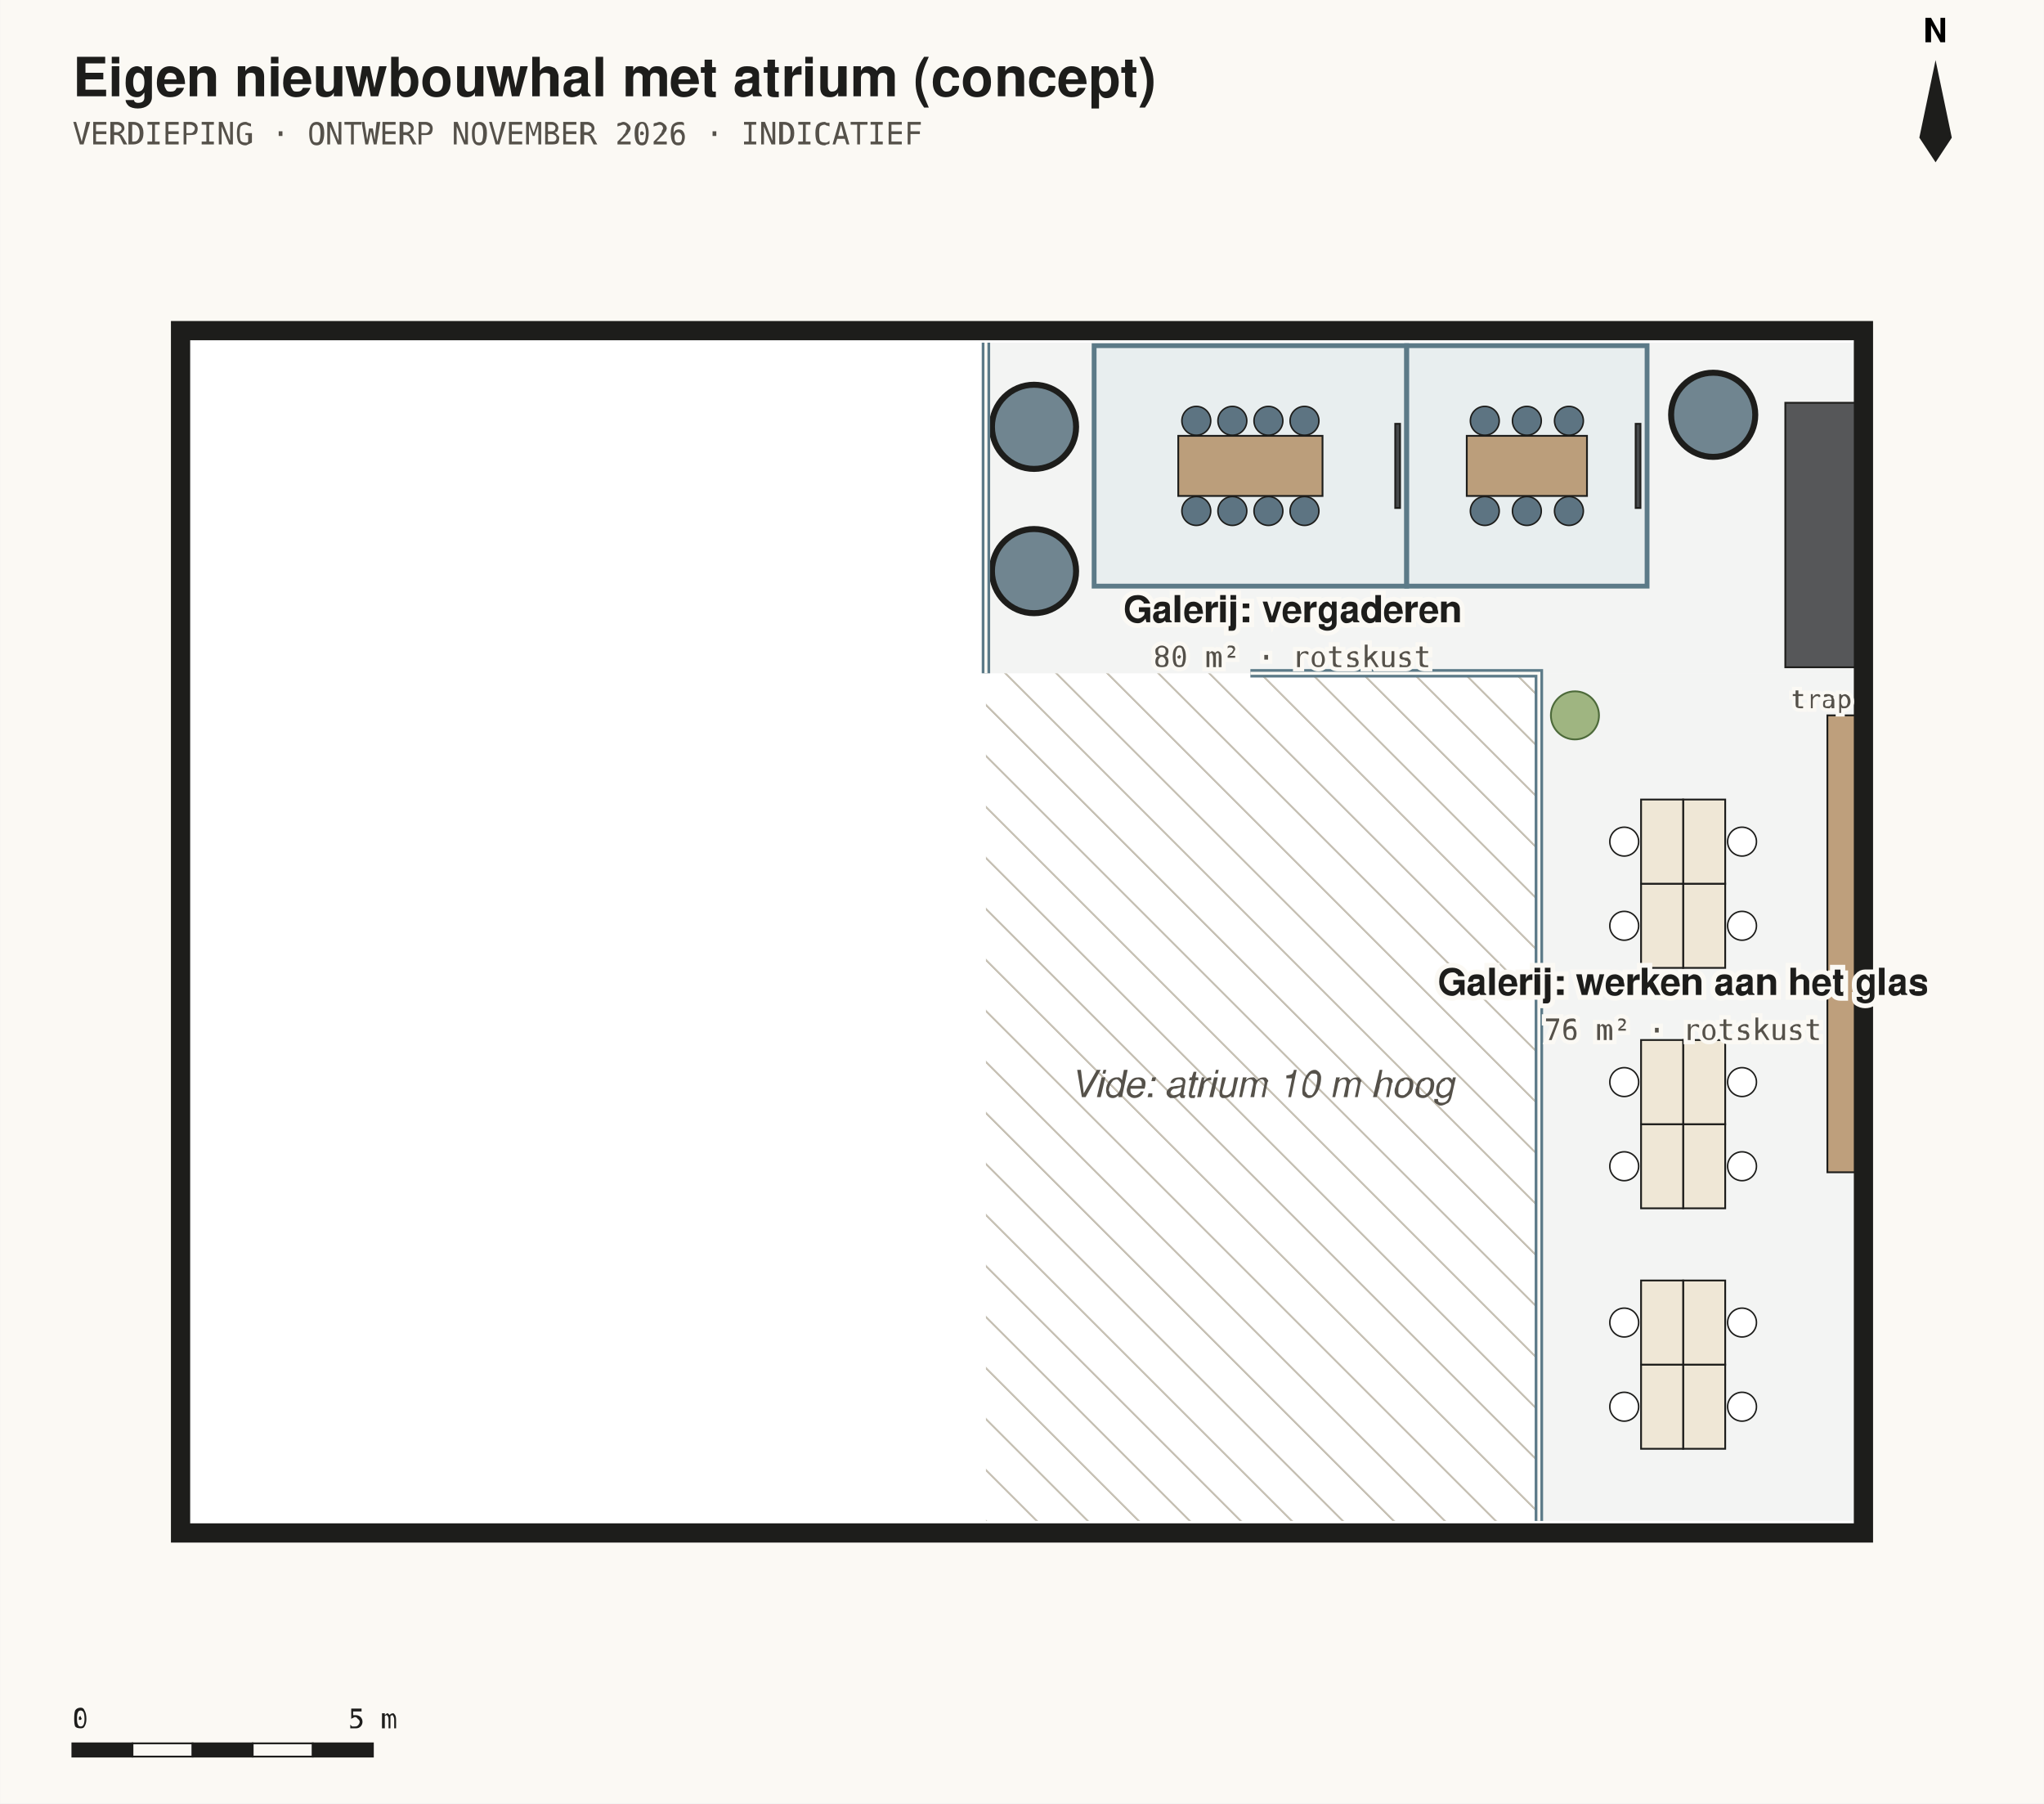
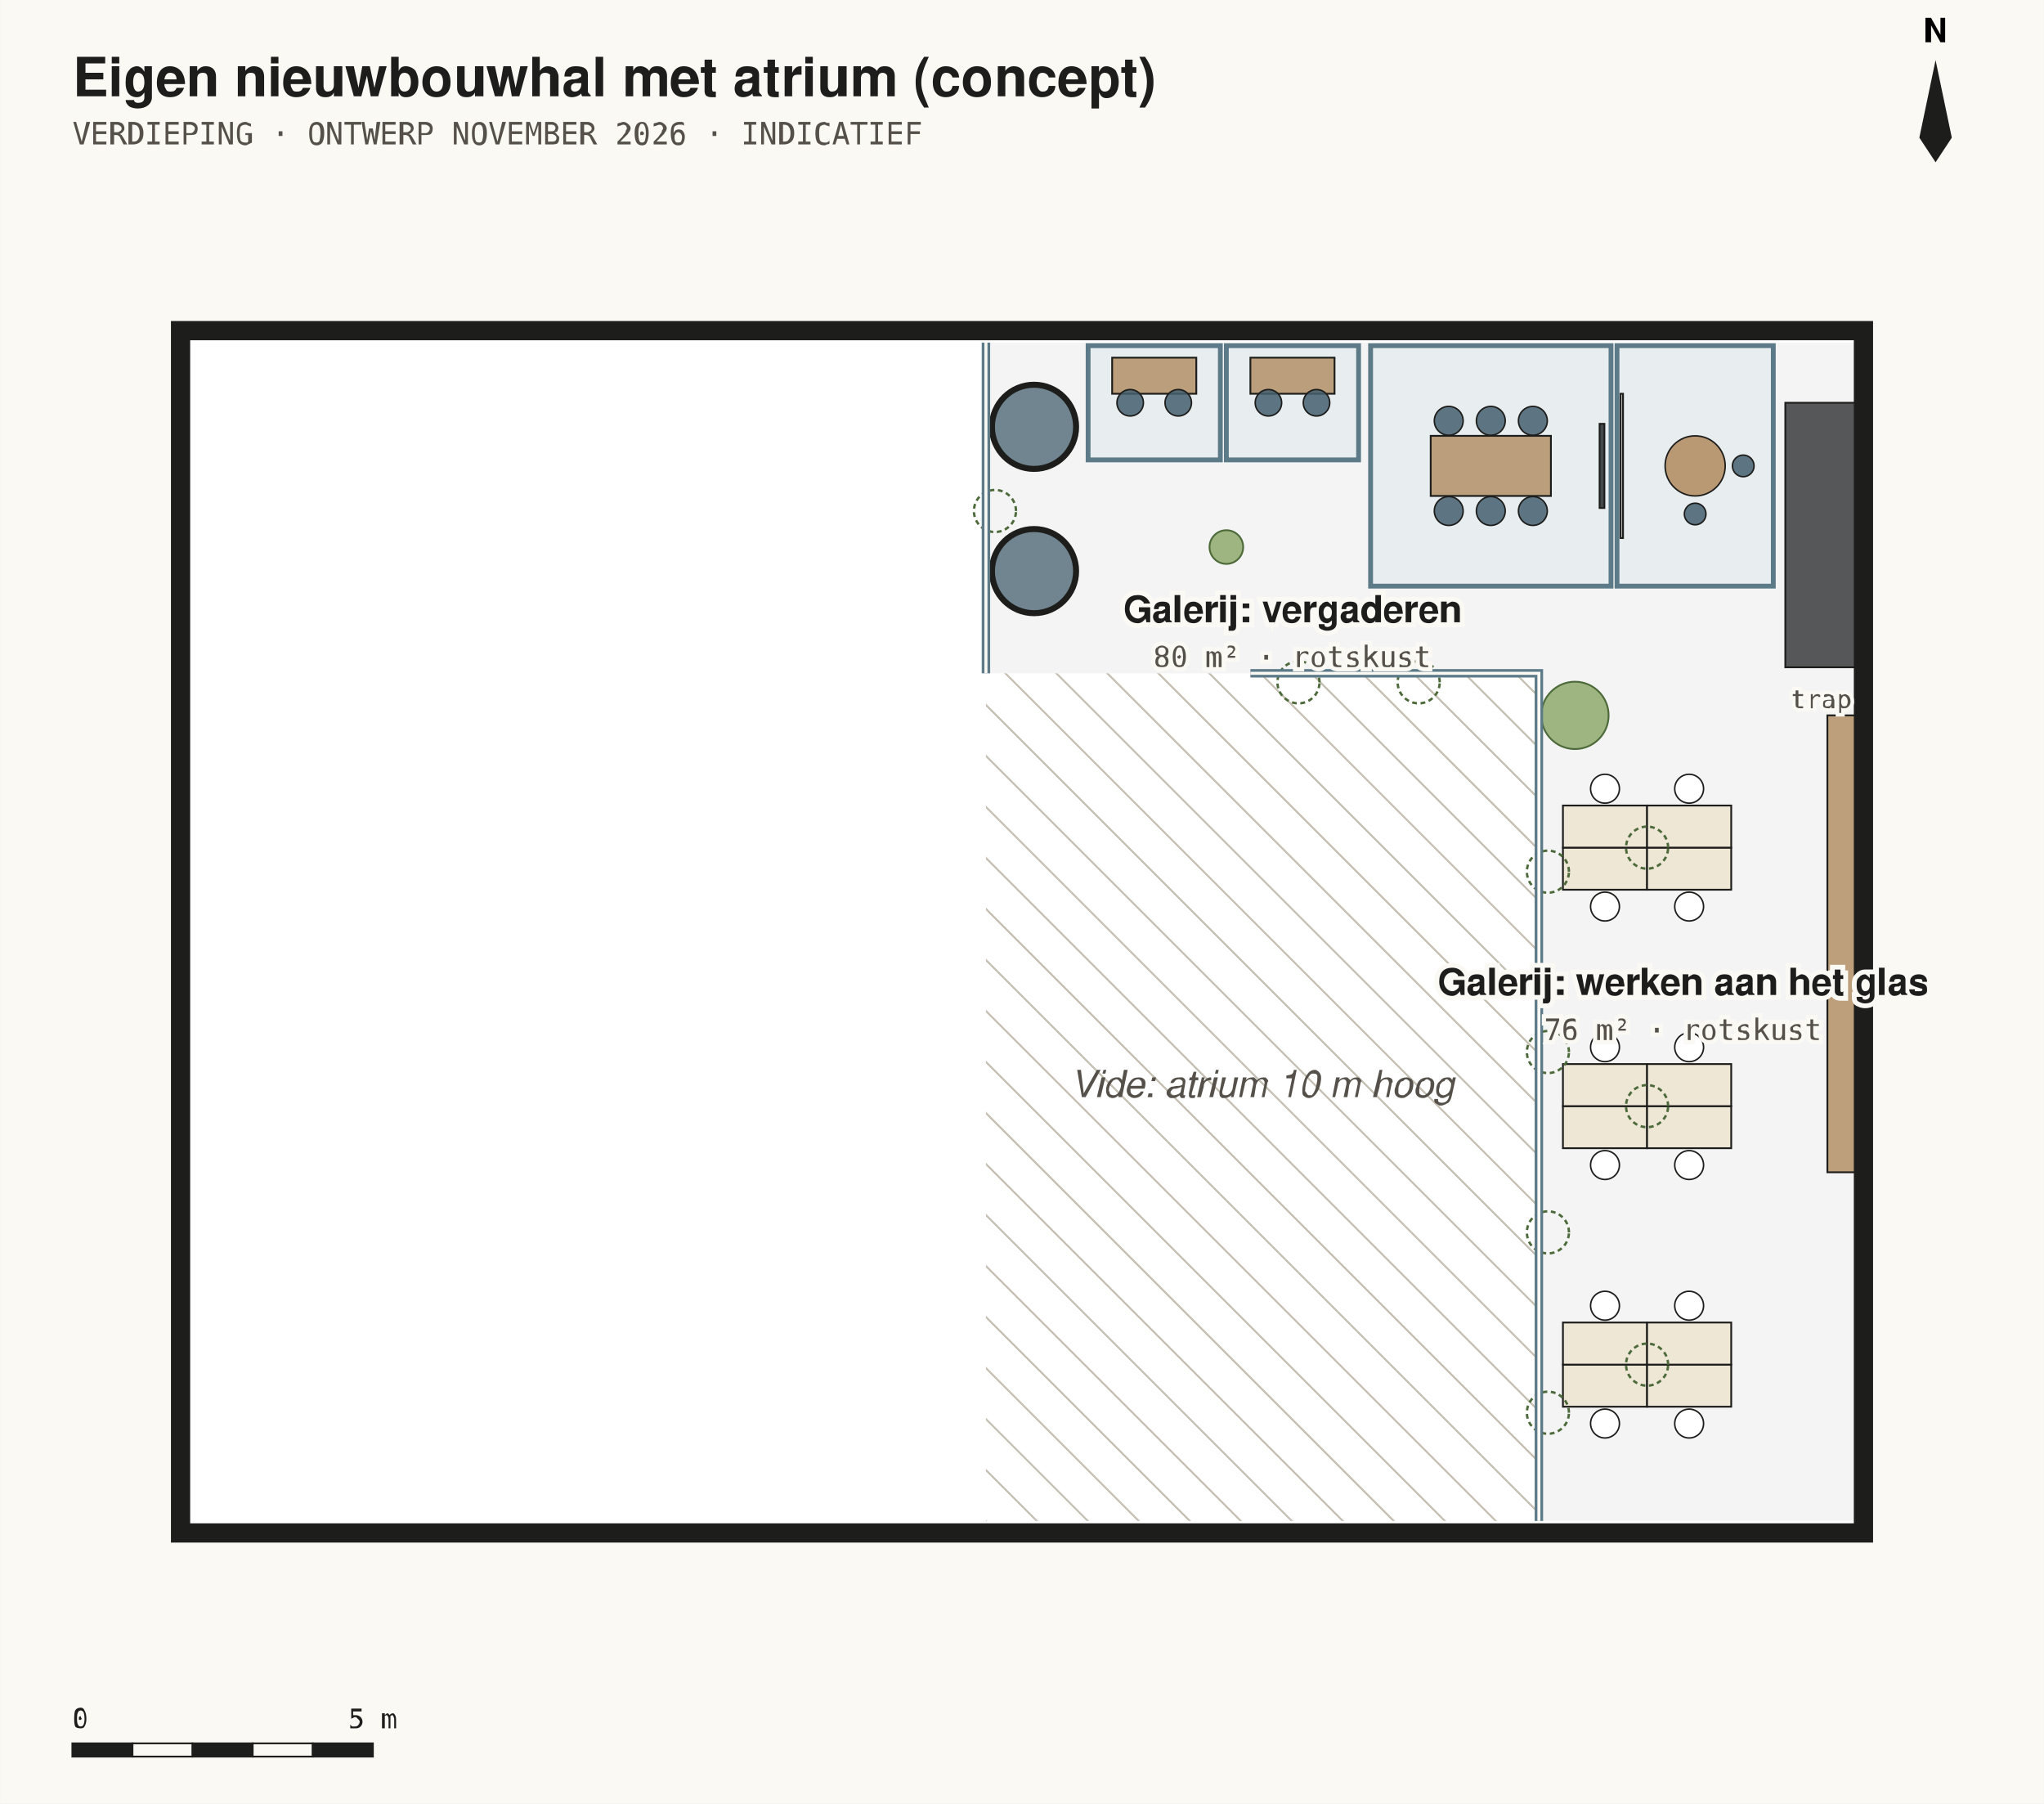
<svg xmlns="http://www.w3.org/2000/svg" viewBox="-3.00 -25.50 34.00 30.00" width="1400" height="1235" font-family="Work Sans, Helvetica, Arial, sans-serif" role="img" aria-label="Plattegrond Eigen nieuwbouwhal met atrium (concept)">
  <rect x="-3.00" y="-25.50" width="34.00" height="30.00" fill="#fbf9f4" />
  <g transform="scale(1,-1)">
    <polygon points="0.00,0.00 28.00,0.00 28.00,20.00 0.00,20.00 0.00,0.00" fill="#ffffff" />
    <polygon points="13.40,14.30 28.00,14.30 28.00,19.80 13.40,19.80" fill="#e3e6e2" fill-opacity="0.42" />
    <polygon points="22.60,0.20 28.00,0.20 28.00,14.30 22.60,14.30" fill="#e3e6e2" fill-opacity="0.42" />
    <defs>
      <pattern id="arc" width="0.6" height="0.6" patternUnits="userSpaceOnUse" patternTransform="rotate(45)">
        <line x1="0" y1="0" x2="0" y2="0.6" stroke="#b9b3a6" stroke-width="0.06" />
      </pattern>
    </defs>
    <polygon points="13.40,0.20 22.60,0.20 22.60,14.30 13.40,14.30" fill="url(#arc)" />
-     <rect x="15.20" y="15.75" width="5.20" height="4.00" transform="rotate(0.0 17.80 17.75)" fill="#dfe8ec" fill-opacity="0.5" stroke="#5c7a88" stroke-width="0.08" />
-     <rect x="16.60" y="17.25" width="2.40" height="1.00" transform="rotate(0.0 17.80 17.75)" fill="#b08a5e" fill-opacity="0.8" stroke="#1d1d1b" stroke-width="0.03" />
-     <rect x="20.21" y="17.05" width="0.08" height="1.40" transform="rotate(0.0 20.25 17.75)" fill="#1f2022" fill-opacity="0.8" stroke="#1d1d1b" stroke-width="0.03" />
-     <rect x="20.40" y="15.75" width="4.00" height="4.00" transform="rotate(0.0 22.40 17.75)" fill="#dfe8ec" fill-opacity="0.5" stroke="#5c7a88" stroke-width="0.08" />
-     <rect x="21.40" y="17.25" width="2.00" height="1.00" transform="rotate(0.0 22.40 17.75)" fill="#b08a5e" fill-opacity="0.8" stroke="#1d1d1b" stroke-width="0.03" />
-     <rect x="24.21" y="17.05" width="0.08" height="1.40" transform="rotate(0.0 24.25 17.75)" fill="#1f2022" fill-opacity="0.8" stroke="#1d1d1b" stroke-width="0.03" />
+     <rect x="15.10" y="17.85" width="2.20" height="1.90" transform="rotate(180.0 16.20 18.80)" fill="#dfe8ec" fill-opacity="0.5" stroke="#5c7a88" stroke-width="0.08" />
+     <rect x="15.50" y="18.95" width="1.40" height="0.60" transform="rotate(180.0 16.20 19.25)" fill="#b08a5e" fill-opacity="0.8" stroke="#1d1d1b" stroke-width="0.03" />
+     <rect x="17.40" y="17.85" width="2.20" height="1.90" transform="rotate(180.0 18.50 18.80)" fill="#dfe8ec" fill-opacity="0.5" stroke="#5c7a88" stroke-width="0.08" />
+     <rect x="17.80" y="18.95" width="1.40" height="0.60" transform="rotate(180.0 18.50 19.25)" fill="#b08a5e" fill-opacity="0.8" stroke="#1d1d1b" stroke-width="0.03" />
+     <rect x="19.80" y="15.75" width="4.00" height="4.00" transform="rotate(0.0 21.80 17.75)" fill="#dfe8ec" fill-opacity="0.5" stroke="#5c7a88" stroke-width="0.08" />
+     <rect x="20.80" y="17.25" width="2.00" height="1.00" transform="rotate(0.0 21.80 17.75)" fill="#b08a5e" fill-opacity="0.8" stroke="#1d1d1b" stroke-width="0.03" />
+     <rect x="23.61" y="17.05" width="0.08" height="1.40" transform="rotate(0.0 23.65 17.75)" fill="#1f2022" fill-opacity="0.8" stroke="#1d1d1b" stroke-width="0.03" />
+     <rect x="23.90" y="15.75" width="2.60" height="4.00" transform="rotate(0.0 25.20 17.75)" fill="#dfe8ec" fill-opacity="0.5" stroke="#5c7a88" stroke-width="0.08" />
+     <rect x="23.96" y="16.55" width="0.04" height="2.40" transform="rotate(0.0 23.98 17.75)" fill="#f4f1ea" fill-opacity="0.8" stroke="#1d1d1b" stroke-width="0.03" />
    <rect x="26.70" y="14.40" width="1.20" height="4.40" transform="rotate(0.0 27.30 16.60)" fill="#2f3032" fill-opacity="0.8" stroke="#1d1d1b" stroke-width="0.03" />
-     <rect x="24.65" y="1.75" width="1.40" height="0.70" transform="rotate(90.0 25.35 2.10)" fill="#efe7d6" stroke="#1d1d1b" stroke-width="0.03" />
-     <circle cx="25.98" cy="2.10" r="0.24" fill="#fff" stroke="#1d1d1b" stroke-width="0.025" />
-     <rect x="23.95" y="1.75" width="1.40" height="0.70" transform="rotate(270.0 24.65 2.10)" fill="#efe7d6" stroke="#1d1d1b" stroke-width="0.03" />
-     <circle cx="24.02" cy="2.10" r="0.24" fill="#fff" stroke="#1d1d1b" stroke-width="0.025" />
-     <rect x="24.65" y="3.15" width="1.40" height="0.70" transform="rotate(90.0 25.35 3.50)" fill="#efe7d6" stroke="#1d1d1b" stroke-width="0.03" />
-     <circle cx="25.98" cy="3.50" r="0.24" fill="#fff" stroke="#1d1d1b" stroke-width="0.025" />
-     <rect x="23.95" y="3.15" width="1.40" height="0.70" transform="rotate(270.0 24.65 3.50)" fill="#efe7d6" stroke="#1d1d1b" stroke-width="0.03" />
-     <circle cx="24.02" cy="3.50" r="0.24" fill="#fff" stroke="#1d1d1b" stroke-width="0.025" />
-     <rect x="24.65" y="5.75" width="1.40" height="0.70" transform="rotate(90.0 25.35 6.10)" fill="#efe7d6" stroke="#1d1d1b" stroke-width="0.03" />
-     <circle cx="25.98" cy="6.10" r="0.24" fill="#fff" stroke="#1d1d1b" stroke-width="0.025" />
-     <rect x="23.95" y="5.75" width="1.40" height="0.70" transform="rotate(270.0 24.65 6.10)" fill="#efe7d6" stroke="#1d1d1b" stroke-width="0.03" />
-     <circle cx="24.02" cy="6.10" r="0.24" fill="#fff" stroke="#1d1d1b" stroke-width="0.025" />
-     <rect x="24.65" y="7.15" width="1.40" height="0.70" transform="rotate(90.0 25.35 7.50)" fill="#efe7d6" stroke="#1d1d1b" stroke-width="0.03" />
-     <circle cx="25.98" cy="7.50" r="0.24" fill="#fff" stroke="#1d1d1b" stroke-width="0.025" />
-     <rect x="23.95" y="7.15" width="1.40" height="0.70" transform="rotate(270.0 24.65 7.50)" fill="#efe7d6" stroke="#1d1d1b" stroke-width="0.03" />
-     <circle cx="24.02" cy="7.50" r="0.24" fill="#fff" stroke="#1d1d1b" stroke-width="0.025" />
-     <rect x="24.65" y="9.75" width="1.40" height="0.70" transform="rotate(90.0 25.35 10.10)" fill="#efe7d6" stroke="#1d1d1b" stroke-width="0.03" />
-     <circle cx="25.98" cy="10.10" r="0.24" fill="#fff" stroke="#1d1d1b" stroke-width="0.025" />
-     <rect x="23.95" y="9.75" width="1.40" height="0.70" transform="rotate(270.0 24.65 10.10)" fill="#efe7d6" stroke="#1d1d1b" stroke-width="0.03" />
-     <circle cx="24.02" cy="10.10" r="0.24" fill="#fff" stroke="#1d1d1b" stroke-width="0.025" />
-     <rect x="24.65" y="11.15" width="1.40" height="0.70" transform="rotate(90.0 25.35 11.50)" fill="#efe7d6" stroke="#1d1d1b" stroke-width="0.03" />
-     <circle cx="25.98" cy="11.50" r="0.24" fill="#fff" stroke="#1d1d1b" stroke-width="0.025" />
-     <rect x="23.95" y="11.15" width="1.40" height="0.70" transform="rotate(270.0 24.65 11.50)" fill="#efe7d6" stroke="#1d1d1b" stroke-width="0.03" />
-     <circle cx="24.02" cy="11.50" r="0.24" fill="#fff" stroke="#1d1d1b" stroke-width="0.025" />
+     <rect x="23.00" y="2.10" width="1.40" height="0.70" transform="rotate(0.0 23.70 2.45)" fill="#efe7d6" stroke="#1d1d1b" stroke-width="0.03" />
+     <circle cx="23.70" cy="1.82" r="0.24" fill="#fff" stroke="#1d1d1b" stroke-width="0.025" />
+     <rect x="23.00" y="2.80" width="1.40" height="0.70" transform="rotate(180.0 23.70 3.15)" fill="#efe7d6" stroke="#1d1d1b" stroke-width="0.03" />
+     <circle cx="23.70" cy="3.78" r="0.24" fill="#fff" stroke="#1d1d1b" stroke-width="0.025" />
+     <rect x="24.40" y="2.10" width="1.40" height="0.70" transform="rotate(0.0 25.10 2.45)" fill="#efe7d6" stroke="#1d1d1b" stroke-width="0.03" />
+     <circle cx="25.10" cy="1.82" r="0.24" fill="#fff" stroke="#1d1d1b" stroke-width="0.025" />
+     <rect x="24.40" y="2.80" width="1.40" height="0.70" transform="rotate(180.0 25.10 3.15)" fill="#efe7d6" stroke="#1d1d1b" stroke-width="0.03" />
+     <circle cx="25.10" cy="3.78" r="0.24" fill="#fff" stroke="#1d1d1b" stroke-width="0.025" />
+     <rect x="23.00" y="6.40" width="1.40" height="0.70" transform="rotate(0.0 23.70 6.75)" fill="#efe7d6" stroke="#1d1d1b" stroke-width="0.03" />
+     <circle cx="23.70" cy="6.12" r="0.24" fill="#fff" stroke="#1d1d1b" stroke-width="0.025" />
+     <rect x="23.00" y="7.10" width="1.40" height="0.70" transform="rotate(180.0 23.70 7.45)" fill="#efe7d6" stroke="#1d1d1b" stroke-width="0.03" />
+     <circle cx="23.70" cy="8.08" r="0.24" fill="#fff" stroke="#1d1d1b" stroke-width="0.025" />
+     <rect x="24.40" y="6.40" width="1.40" height="0.70" transform="rotate(0.0 25.10 6.75)" fill="#efe7d6" stroke="#1d1d1b" stroke-width="0.03" />
+     <circle cx="25.10" cy="6.12" r="0.24" fill="#fff" stroke="#1d1d1b" stroke-width="0.025" />
+     <rect x="24.40" y="7.10" width="1.40" height="0.70" transform="rotate(180.0 25.10 7.45)" fill="#efe7d6" stroke="#1d1d1b" stroke-width="0.03" />
+     <circle cx="25.10" cy="8.08" r="0.24" fill="#fff" stroke="#1d1d1b" stroke-width="0.025" />
+     <rect x="23.00" y="10.70" width="1.40" height="0.70" transform="rotate(0.0 23.70 11.05)" fill="#efe7d6" stroke="#1d1d1b" stroke-width="0.03" />
+     <circle cx="23.70" cy="10.42" r="0.24" fill="#fff" stroke="#1d1d1b" stroke-width="0.025" />
+     <rect x="23.00" y="11.40" width="1.40" height="0.70" transform="rotate(180.0 23.70 11.75)" fill="#efe7d6" stroke="#1d1d1b" stroke-width="0.03" />
+     <circle cx="23.70" cy="12.38" r="0.24" fill="#fff" stroke="#1d1d1b" stroke-width="0.025" />
+     <rect x="24.40" y="10.70" width="1.40" height="0.70" transform="rotate(0.0 25.10 11.05)" fill="#efe7d6" stroke="#1d1d1b" stroke-width="0.03" />
+     <circle cx="25.10" cy="10.42" r="0.24" fill="#fff" stroke="#1d1d1b" stroke-width="0.025" />
+     <rect x="24.40" y="11.40" width="1.40" height="0.70" transform="rotate(180.0 25.10 11.75)" fill="#efe7d6" stroke="#1d1d1b" stroke-width="0.03" />
+     <circle cx="25.10" cy="12.38" r="0.24" fill="#fff" stroke="#1d1d1b" stroke-width="0.025" />
    <rect x="23.85" y="9.55" width="7.60" height="0.50" transform="rotate(90.0 27.65 9.80)" fill="#b08a5e" fill-opacity="0.8" stroke="#1d1d1b" stroke-width="0.03" />
    <circle cx="14.20" cy="16.00" r="0.7" fill="#44606f" fill-opacity="0.75" stroke="#1d1d1b" stroke-width="0.1" />
    <circle cx="14.20" cy="18.40" r="0.7" fill="#44606f" fill-opacity="0.75" stroke="#1d1d1b" stroke-width="0.1" />
-     <circle cx="16.90" cy="17.00" r="0.24" fill="#44606f" fill-opacity="0.85" stroke="#1d1d1b" stroke-width="0.025" />
-     <circle cx="16.90" cy="18.50" r="0.24" fill="#44606f" fill-opacity="0.85" stroke="#1d1d1b" stroke-width="0.025" />
-     <circle cx="17.50" cy="17.00" r="0.24" fill="#44606f" fill-opacity="0.85" stroke="#1d1d1b" stroke-width="0.025" />
-     <circle cx="17.50" cy="18.50" r="0.24" fill="#44606f" fill-opacity="0.85" stroke="#1d1d1b" stroke-width="0.025" />
-     <circle cx="18.10" cy="17.00" r="0.24" fill="#44606f" fill-opacity="0.85" stroke="#1d1d1b" stroke-width="0.025" />
-     <circle cx="18.10" cy="18.50" r="0.24" fill="#44606f" fill-opacity="0.85" stroke="#1d1d1b" stroke-width="0.025" />
-     <circle cx="18.70" cy="17.00" r="0.24" fill="#44606f" fill-opacity="0.85" stroke="#1d1d1b" stroke-width="0.025" />
-     <circle cx="18.70" cy="18.50" r="0.24" fill="#44606f" fill-opacity="0.85" stroke="#1d1d1b" stroke-width="0.025" />
-     <circle cx="21.70" cy="17.00" r="0.24" fill="#44606f" fill-opacity="0.85" stroke="#1d1d1b" stroke-width="0.025" />
-     <circle cx="21.70" cy="18.50" r="0.24" fill="#44606f" fill-opacity="0.85" stroke="#1d1d1b" stroke-width="0.025" />
-     <circle cx="22.40" cy="17.00" r="0.24" fill="#44606f" fill-opacity="0.85" stroke="#1d1d1b" stroke-width="0.025" />
-     <circle cx="22.40" cy="18.50" r="0.24" fill="#44606f" fill-opacity="0.85" stroke="#1d1d1b" stroke-width="0.025" />
-     <circle cx="23.10" cy="17.00" r="0.24" fill="#44606f" fill-opacity="0.85" stroke="#1d1d1b" stroke-width="0.025" />
-     <circle cx="23.10" cy="18.50" r="0.24" fill="#44606f" fill-opacity="0.85" stroke="#1d1d1b" stroke-width="0.025" />
-     <circle cx="25.50" cy="18.60" r="0.7" fill="#44606f" fill-opacity="0.75" stroke="#1d1d1b" stroke-width="0.1" />
-     <circle cx="23.20" cy="13.60" r="0.4" fill="#7d9a52" fill-opacity="0.7" stroke="#4d6a3a" stroke-width="0.03" />
+     <circle cx="16.60" cy="18.80" r="0.22" fill="#44606f" fill-opacity="0.85" stroke="#1d1d1b" stroke-width="0.025" />
+     <circle cx="15.80" cy="18.80" r="0.22" fill="#44606f" fill-opacity="0.85" stroke="#1d1d1b" stroke-width="0.025" />
+     <circle cx="18.90" cy="18.80" r="0.22" fill="#44606f" fill-opacity="0.85" stroke="#1d1d1b" stroke-width="0.025" />
+     <circle cx="18.10" cy="18.80" r="0.22" fill="#44606f" fill-opacity="0.85" stroke="#1d1d1b" stroke-width="0.025" />
+     <circle cx="21.10" cy="17.00" r="0.24" fill="#44606f" fill-opacity="0.85" stroke="#1d1d1b" stroke-width="0.025" />
+     <circle cx="21.10" cy="18.50" r="0.24" fill="#44606f" fill-opacity="0.85" stroke="#1d1d1b" stroke-width="0.025" />
+     <circle cx="21.80" cy="17.00" r="0.24" fill="#44606f" fill-opacity="0.85" stroke="#1d1d1b" stroke-width="0.025" />
+     <circle cx="21.80" cy="18.50" r="0.24" fill="#44606f" fill-opacity="0.85" stroke="#1d1d1b" stroke-width="0.025" />
+     <circle cx="22.50" cy="17.00" r="0.24" fill="#44606f" fill-opacity="0.85" stroke="#1d1d1b" stroke-width="0.025" />
+     <circle cx="22.50" cy="18.50" r="0.24" fill="#44606f" fill-opacity="0.85" stroke="#1d1d1b" stroke-width="0.025" />
+     <circle cx="25.20" cy="17.75" r="0.5" fill="#b08a5e" fill-opacity="0.85" stroke="#1d1d1b" stroke-width="0.025" />
+     <circle cx="26.00" cy="17.75" r="0.18" fill="#44606f" fill-opacity="0.85" stroke="#1d1d1b" stroke-width="0.025" />
+     <circle cx="25.20" cy="16.95" r="0.18" fill="#44606f" fill-opacity="0.85" stroke="#1d1d1b" stroke-width="0.025" />
+     <circle cx="22.75" cy="2.00" r="0.35" fill="none" stroke="#4d6a3a" stroke-width="0.04" stroke-dasharray="0.08 0.06" />
+     <circle cx="22.75" cy="5.00" r="0.35" fill="none" stroke="#4d6a3a" stroke-width="0.04" stroke-dasharray="0.08 0.06" />
+     <circle cx="22.75" cy="8.00" r="0.35" fill="none" stroke="#4d6a3a" stroke-width="0.04" stroke-dasharray="0.08 0.06" />
+     <circle cx="22.75" cy="11.00" r="0.35" fill="none" stroke="#4d6a3a" stroke-width="0.04" stroke-dasharray="0.08 0.06" />
+     <circle cx="18.60" cy="14.15" r="0.35" fill="none" stroke="#4d6a3a" stroke-width="0.04" stroke-dasharray="0.08 0.06" />
+     <circle cx="20.60" cy="14.15" r="0.35" fill="none" stroke="#4d6a3a" stroke-width="0.04" stroke-dasharray="0.08 0.06" />
+     <circle cx="13.55" cy="17.00" r="0.35" fill="none" stroke="#4d6a3a" stroke-width="0.04" stroke-dasharray="0.08 0.06" />
+     <circle cx="24.40" cy="2.80" r="0.35" fill="none" stroke="#4d6a3a" stroke-width="0.04" stroke-dasharray="0.08 0.06" />
+     <circle cx="24.40" cy="7.10" r="0.35" fill="none" stroke="#4d6a3a" stroke-width="0.04" stroke-dasharray="0.08 0.06" />
+     <circle cx="24.40" cy="11.40" r="0.35" fill="none" stroke="#4d6a3a" stroke-width="0.04" stroke-dasharray="0.08 0.06" />
+     <circle cx="23.20" cy="13.60" r="0.56" fill="#7d9a52" fill-opacity="0.7" stroke="#4d6a3a" stroke-width="0.03" />
+     <circle cx="17.40" cy="16.40" r="0.28" fill="#7d9a52" fill-opacity="0.7" stroke="#4d6a3a" stroke-width="0.03" />
    <polyline points="17.80,14.30 22.60,14.30 22.60,0.20" fill="none" stroke="#5c7a88" stroke-width="0.14" />
    <polyline points="17.80,14.30 22.60,14.30 22.60,0.20" fill="none" stroke="#fbf9f4" stroke-width="0.05" />
    <polyline points="13.40,19.80 13.40,14.30" fill="none" stroke="#5c7a88" stroke-width="0.14" />
    <polyline points="13.40,19.80 13.40,14.30" fill="none" stroke="#fbf9f4" stroke-width="0.05" />
    <polygon points="0.00,0.00 28.00,0.00 28.00,20.00 0.00,20.00 0.00,0.00" fill="none" stroke="#1d1d1b" stroke-width="0.32" stroke-linejoin="miter" />
  </g>
  <text x="18.00" y="-7.25" font-size="0.62" text-anchor="middle" fill="#55514a" font-style="italic">Vide: atrium 10 m hoog</text>
  <text x="27.30" y="-13.72" font-size="0.42" font-family="Space Mono, ui-monospace, monospace" text-anchor="middle" fill="#55514a" paint-order="stroke" stroke="#fbf9f4" stroke-width="0.12">trap</text>
  <text x="18.50" y="-15.15" font-size="0.62" font-weight="600" text-anchor="middle" fill="#1d1d1b" paint-order="stroke" stroke="#fbf9f4" stroke-width="0.16">Galerij: vergaderen</text>
  <text x="18.50" y="-14.40" font-size="0.48" font-family="Space Mono, ui-monospace, monospace" text-anchor="middle" fill="#55514a" paint-order="stroke" stroke="#fbf9f4" stroke-width="0.14">80 m² · rotskust</text>
  <text x="25.00" y="-8.95" font-size="0.62" font-weight="600" text-anchor="middle" fill="#1d1d1b" paint-order="stroke" stroke="#fbf9f4" stroke-width="0.16">Galerij: werken aan het glas</text>
  <text x="25.00" y="-8.20" font-size="0.48" font-family="Space Mono, ui-monospace, monospace" text-anchor="middle" fill="#55514a" paint-order="stroke" stroke="#fbf9f4" stroke-width="0.14">76 m² · rotskust</text>
  <rect x="-1.80" y="3.50" width="1" height="0.22" fill="#1d1d1b" stroke="#1d1d1b" stroke-width="0.03" />
  <rect x="-0.80" y="3.50" width="1" height="0.22" fill="#fbf9f4" stroke="#1d1d1b" stroke-width="0.03" />
  <rect x="0.20" y="3.50" width="1" height="0.22" fill="#1d1d1b" stroke="#1d1d1b" stroke-width="0.03" />
  <rect x="1.20" y="3.50" width="1" height="0.22" fill="#fbf9f4" stroke="#1d1d1b" stroke-width="0.03" />
  <rect x="2.20" y="3.50" width="1" height="0.22" fill="#1d1d1b" stroke="#1d1d1b" stroke-width="0.03" />
  <text x="-1.80" y="3.25" font-size="0.45" font-family="Space Mono, ui-monospace, monospace" fill="#1d1d1b">0</text>
  <text x="3.20" y="3.25" font-size="0.45" font-family="Space Mono, ui-monospace, monospace" fill="#1d1d1b" text-anchor="middle">5 m</text>
  <polygon points="29.20,-24.50 29.47,-23.21 29.20,-22.80 28.93,-23.21" fill="#1d1d1b" />
  <text x="29.20" y="-24.80" font-size="0.55" font-weight="600" text-anchor="middle">N</text>
  <text x="-1.80" y="-23.90" font-size="0.9" font-weight="600" fill="#1d1d1b">Eigen nieuwbouwhal met atrium (concept)</text>
  <text x="-1.80" y="-23.10" font-size="0.5" font-family="Space Mono, ui-monospace, monospace" fill="#55514a">VERDIEPING · ONTWERP NOVEMBER 2026 · INDICATIEF</text>
</svg>
